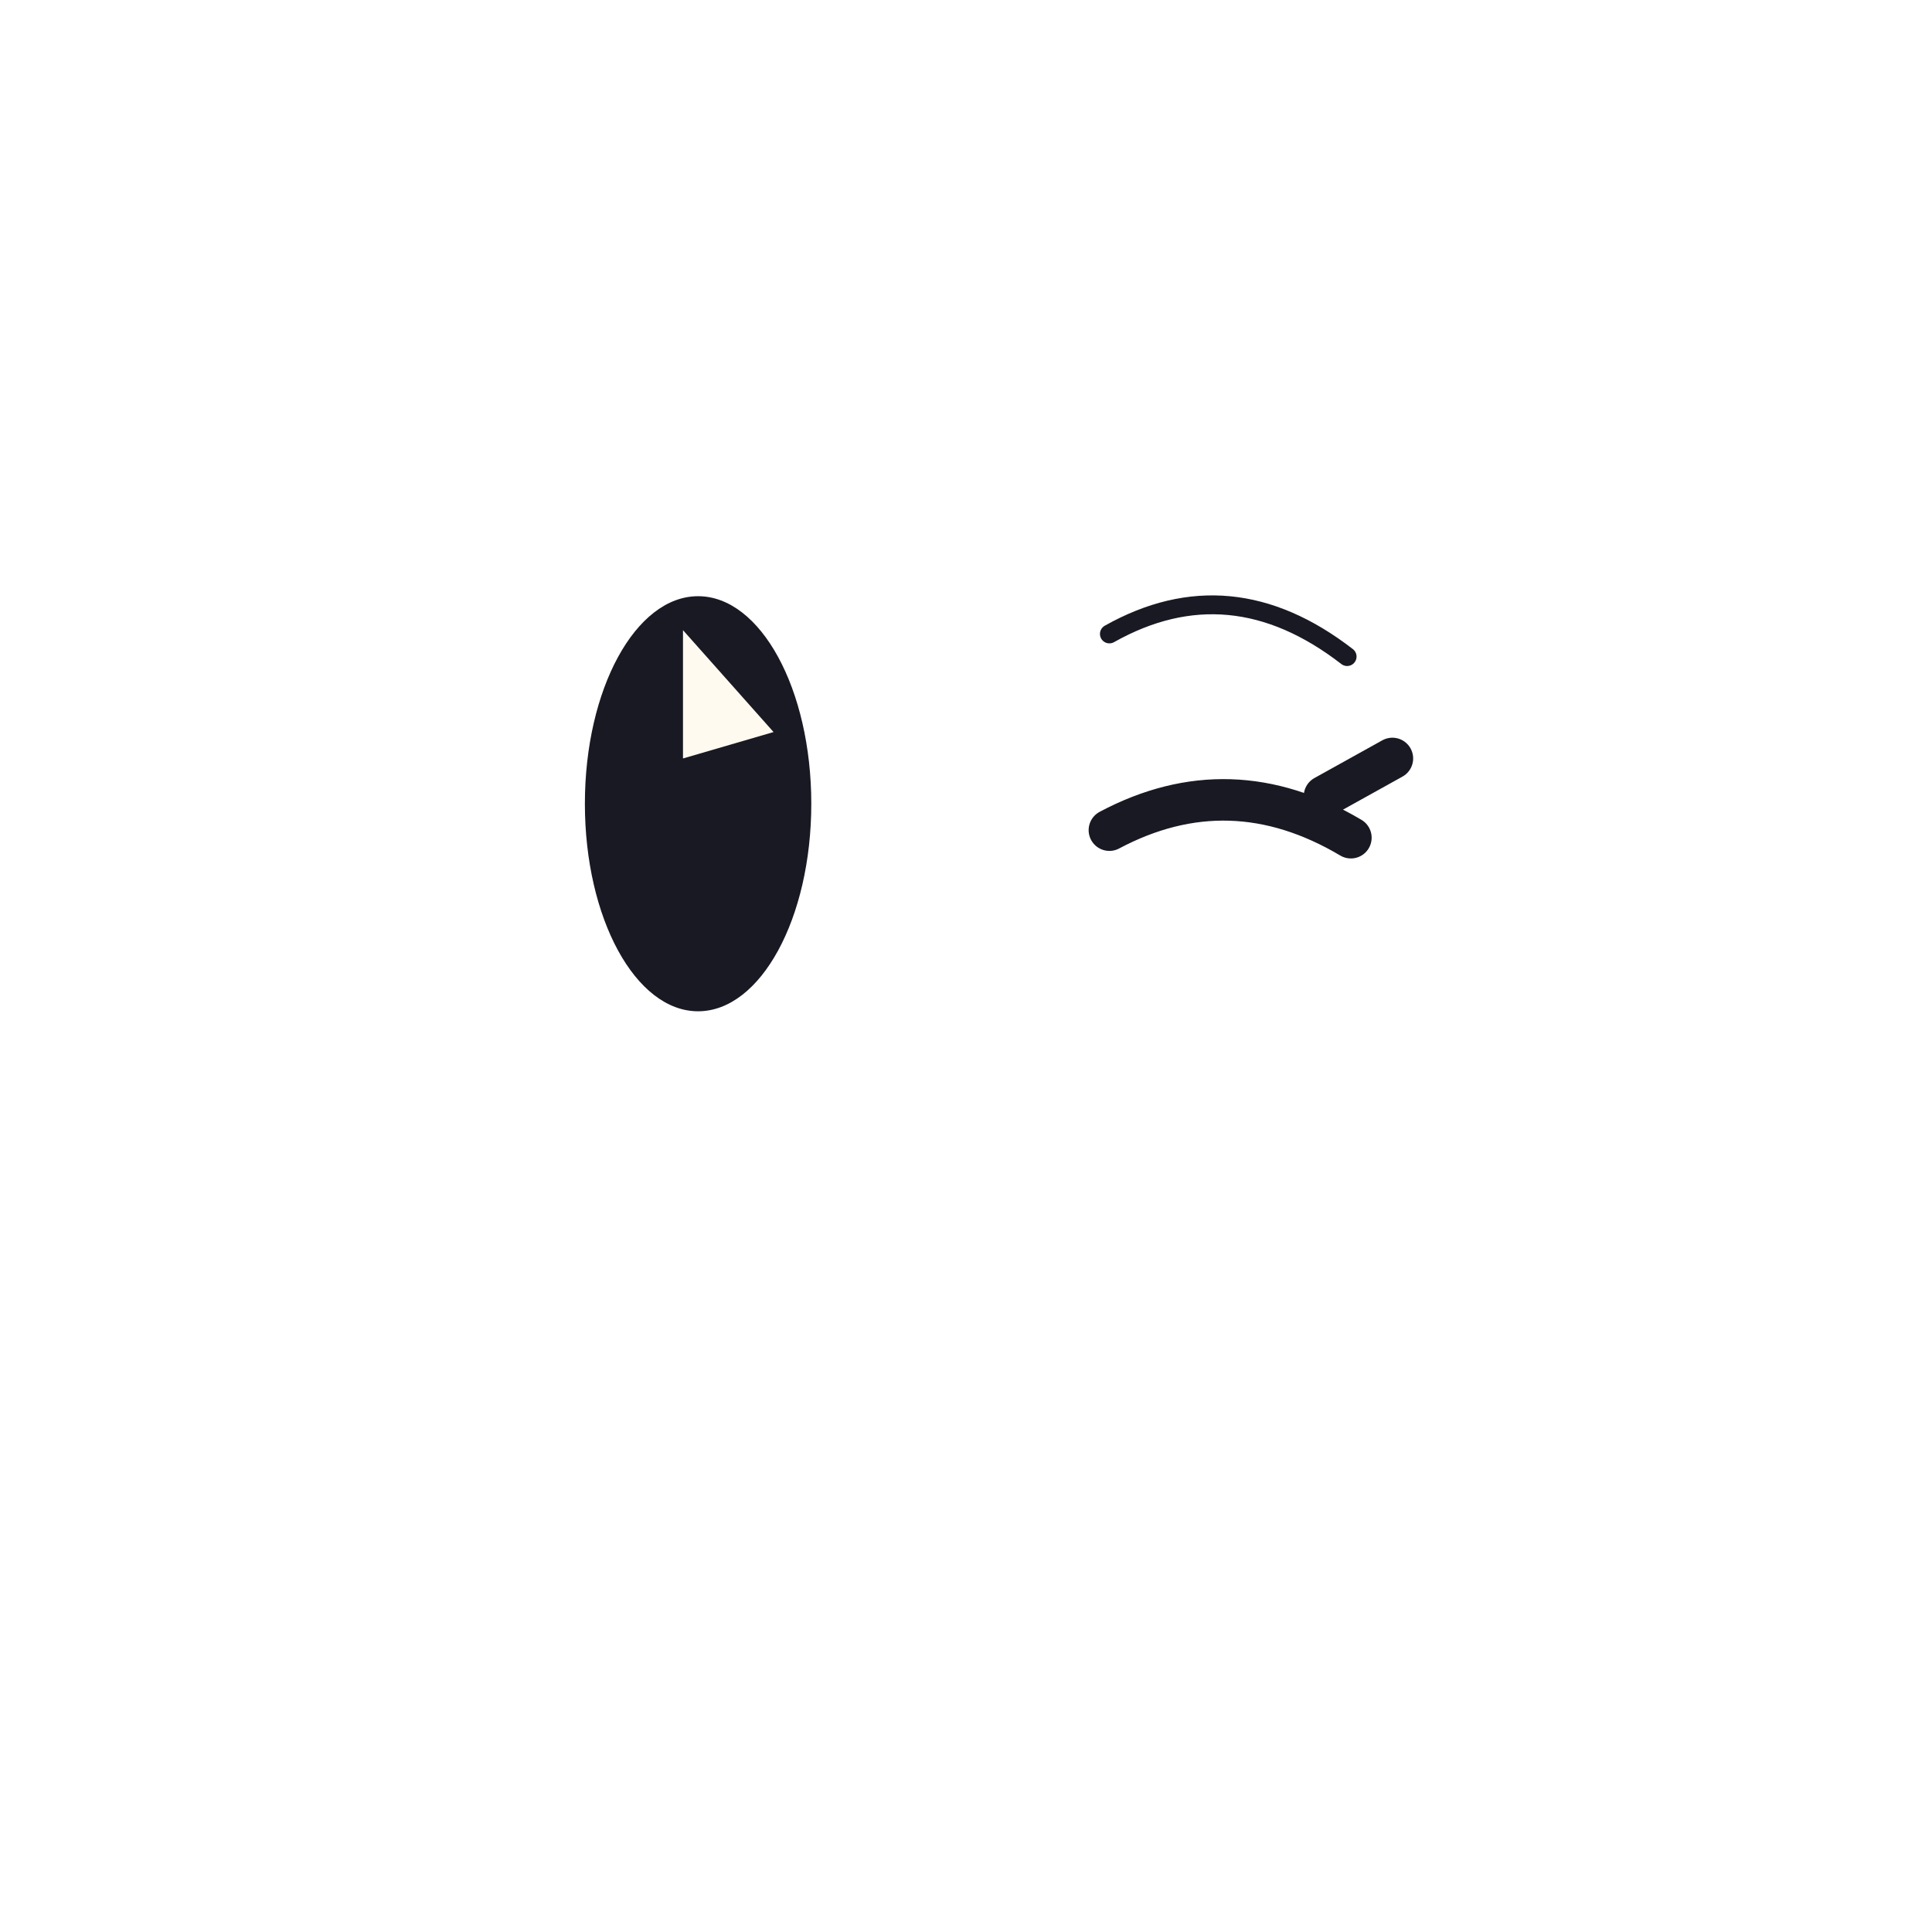
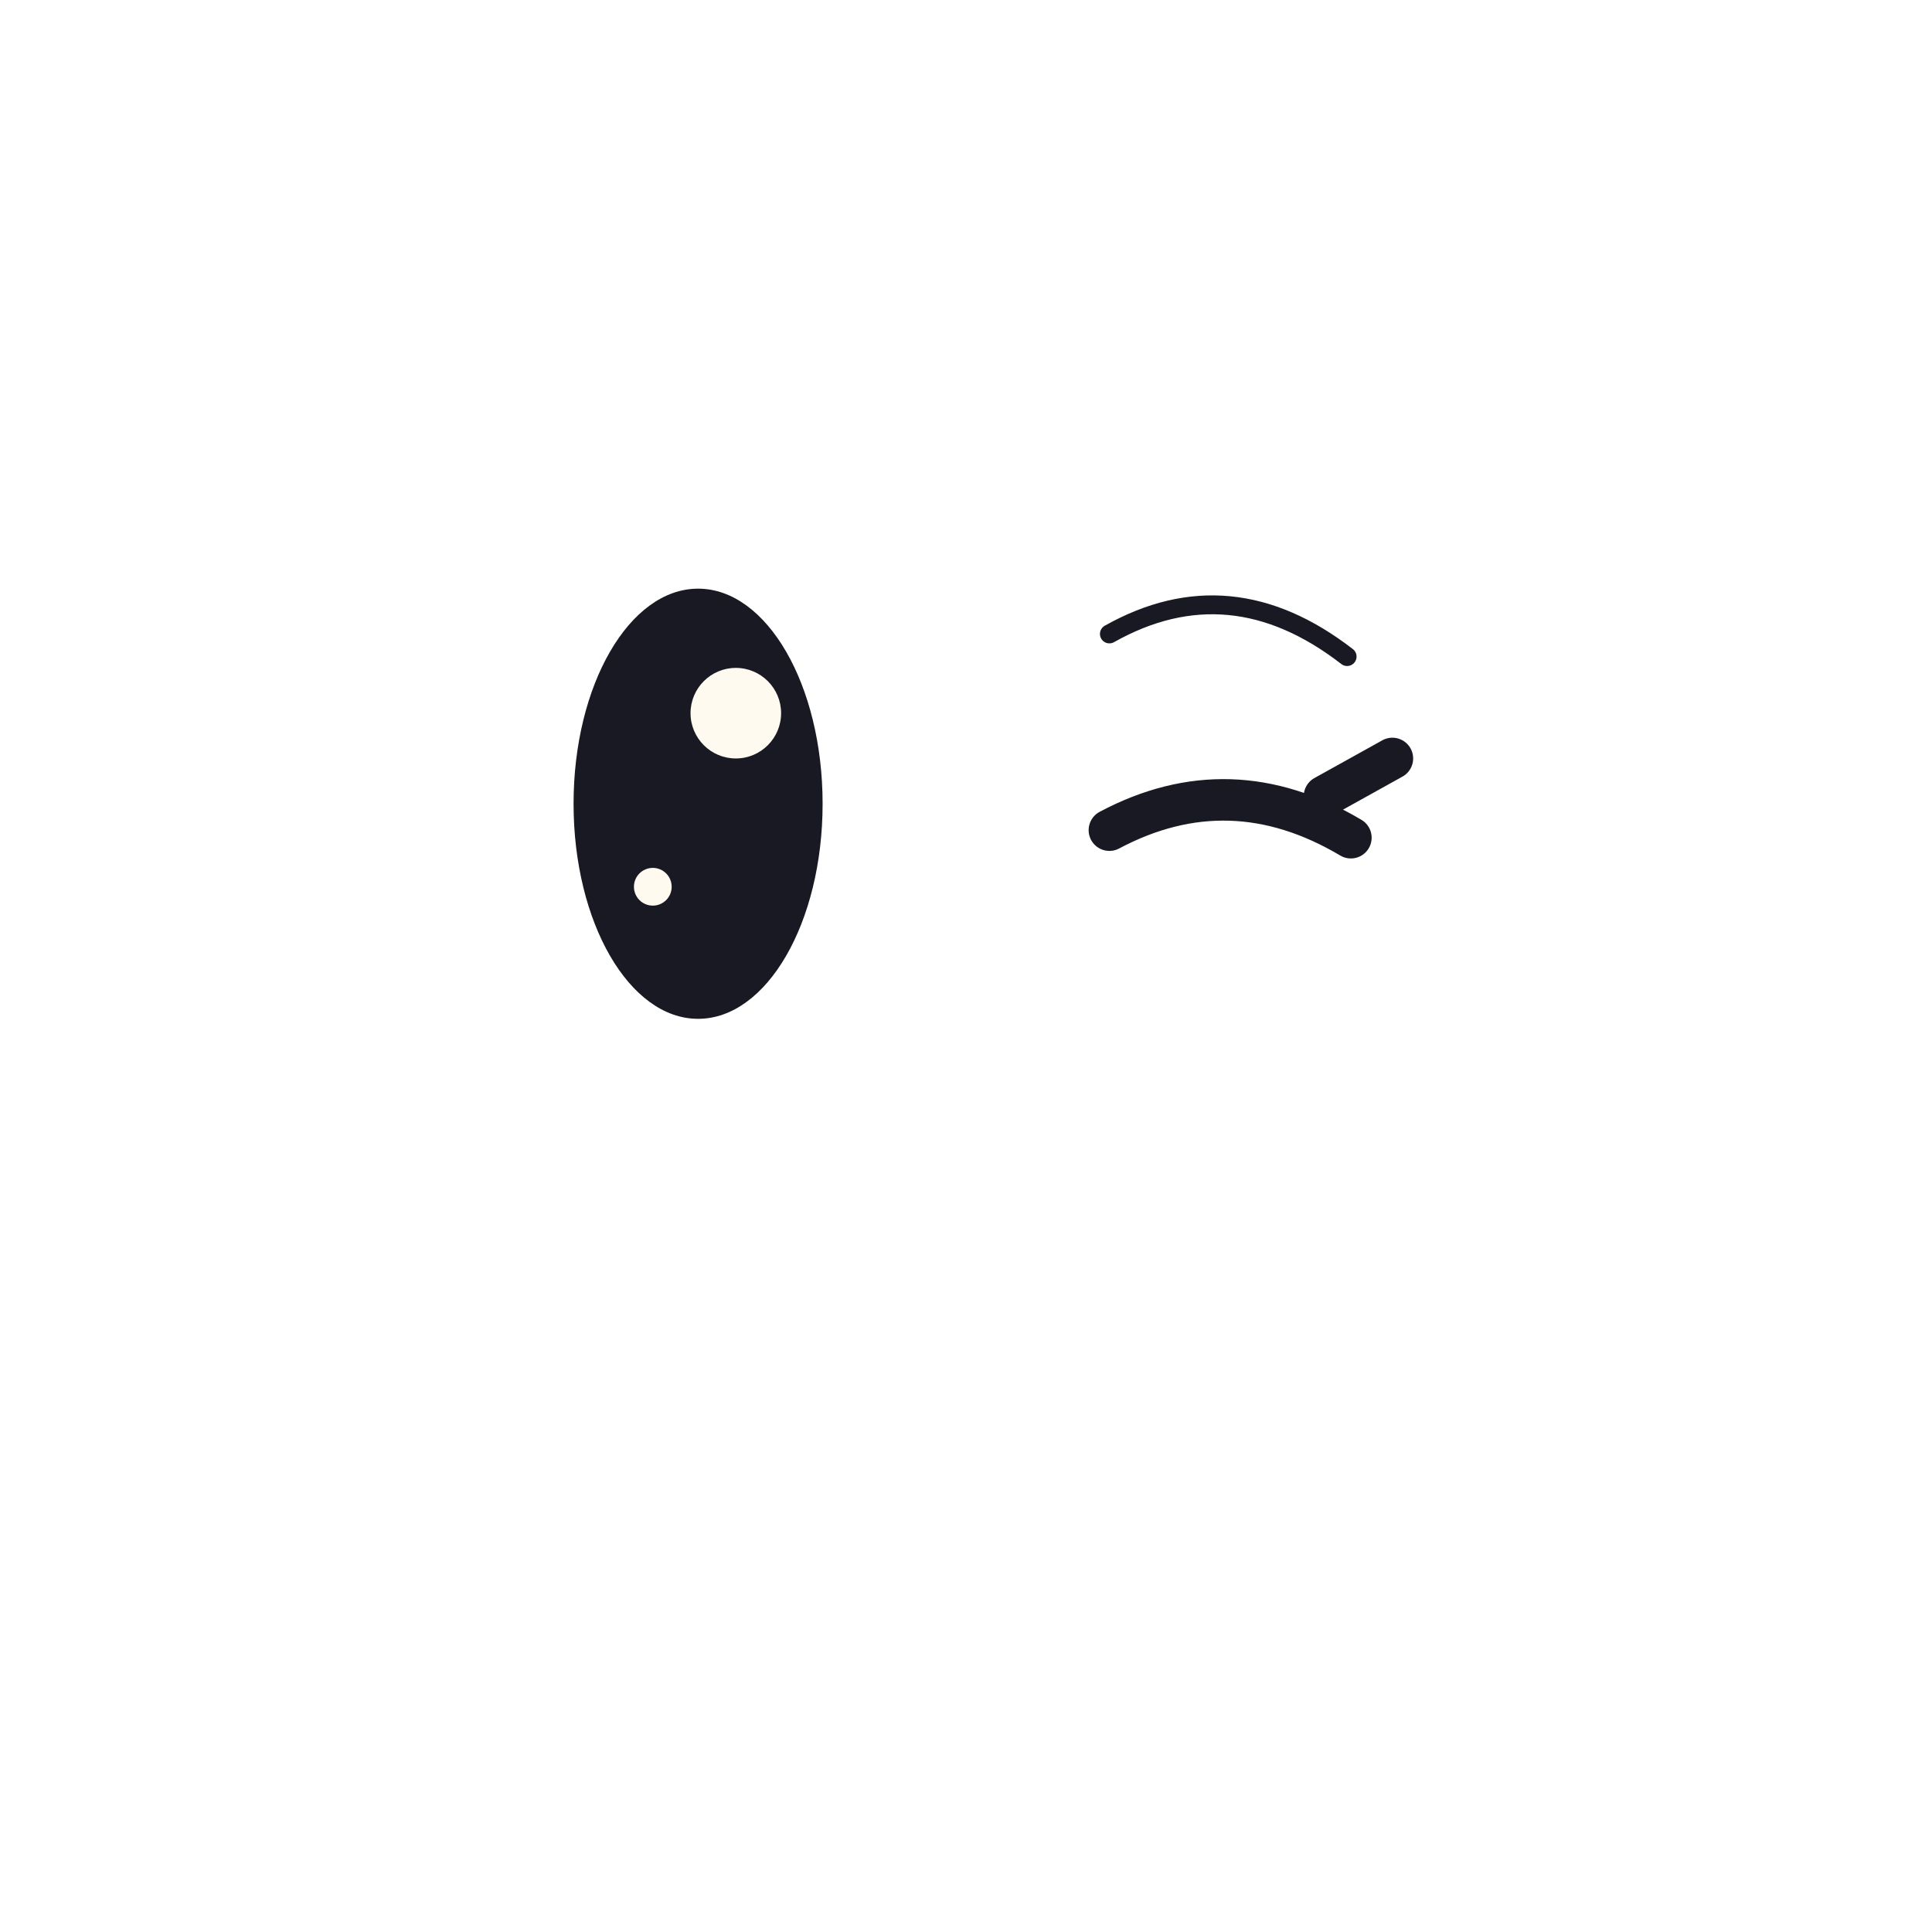
<svg xmlns="http://www.w3.org/2000/svg" width="512" height="512" viewBox="0 0 512 512">
  <g fill="#191923" stroke="#191923" stroke-width="7" stroke-linecap="round" stroke-linejoin="round">
-     <ellipse cx="185" cy="213" rx="30" ry="55" stroke="none" />
-     <path d="M 181,167 L 205,194 L 181,201 Z" fill="#fffaf0" stroke="none" />
+     <ellipse cx="185" cy="213" rx="33" ry="57" stroke="none" />
+     <circle cx="195" cy="189" r="12" fill="#fffaf0" stroke="none" />
+     <circle cx="173" cy="235" r="5" fill="#fffaf0" stroke="none" />
    <path d="M 294 220 Q 326 203 358 222 M 351 211 L 369 201" fill="none" stroke-width="11" />
    <path d="M 294 168 Q 326 150 357 174" fill="none" stroke-width="5" />
  </g>
</svg>
